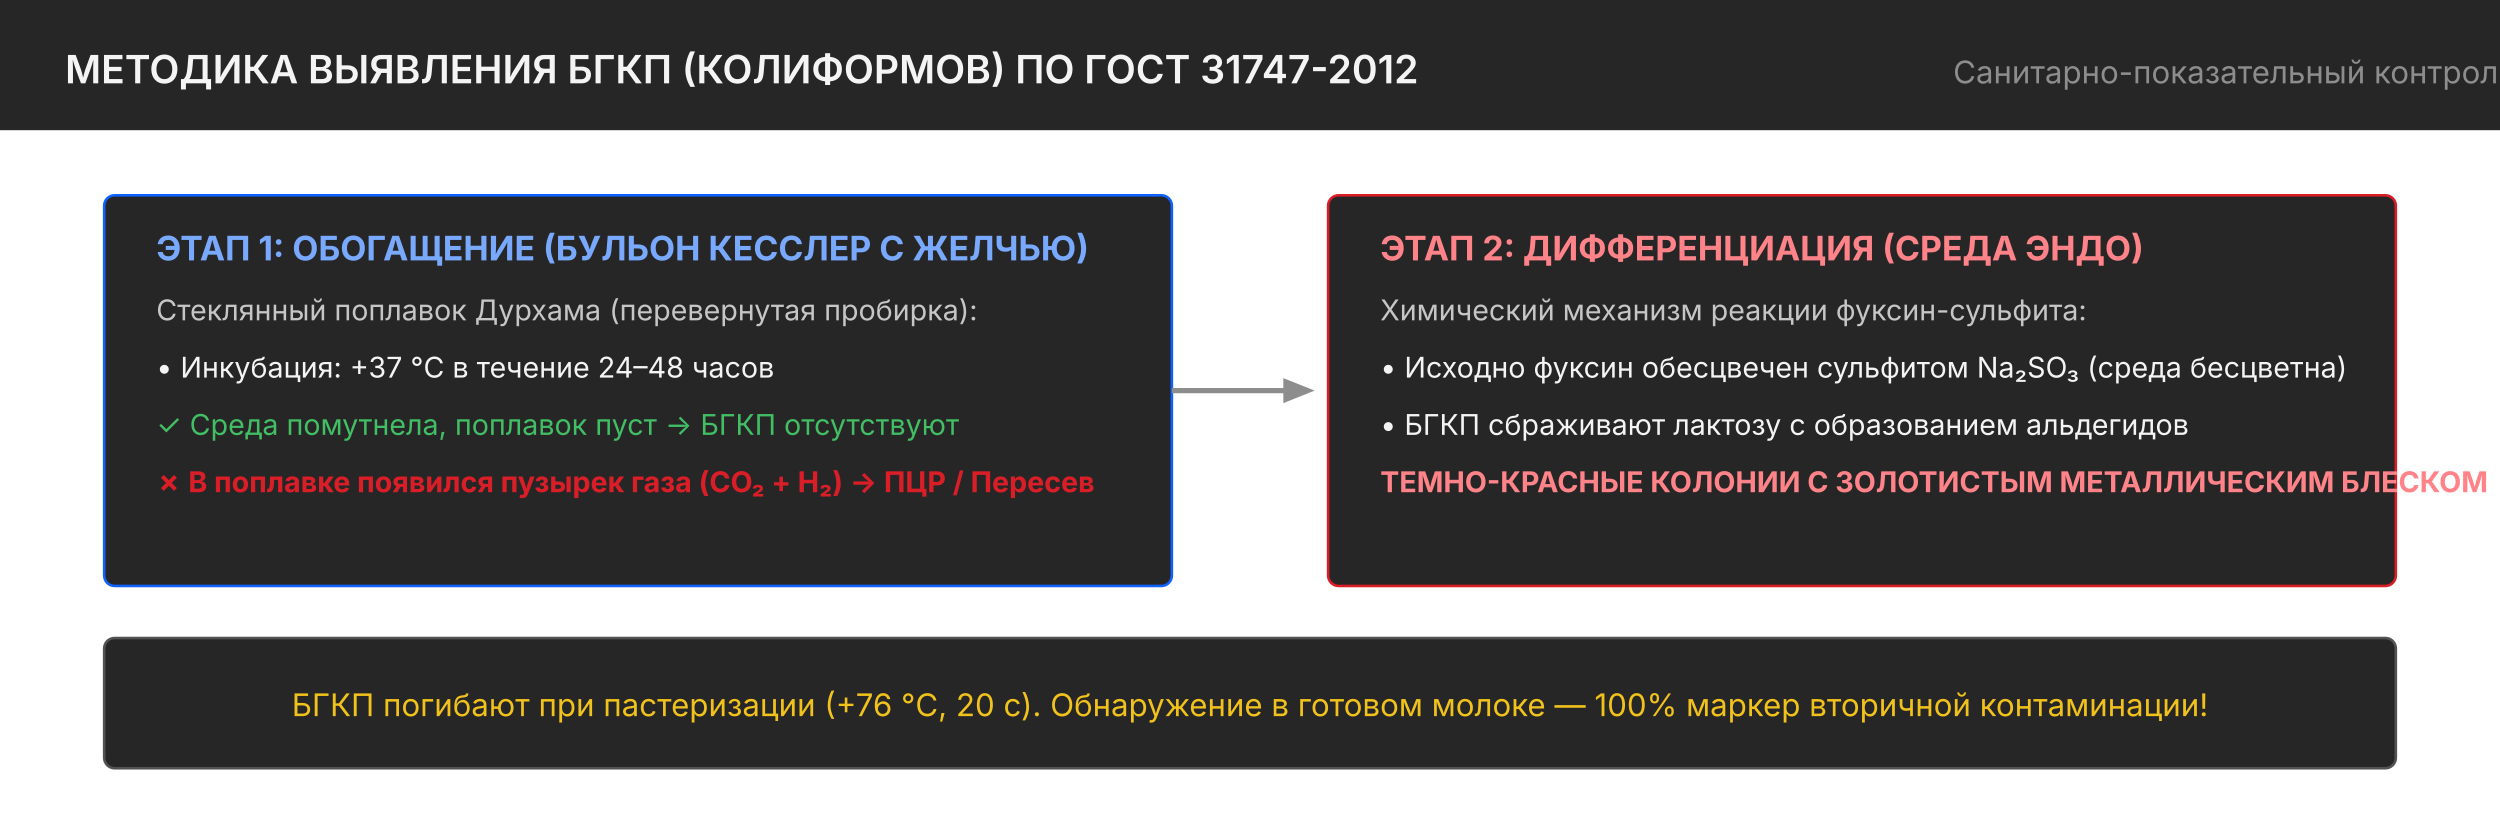
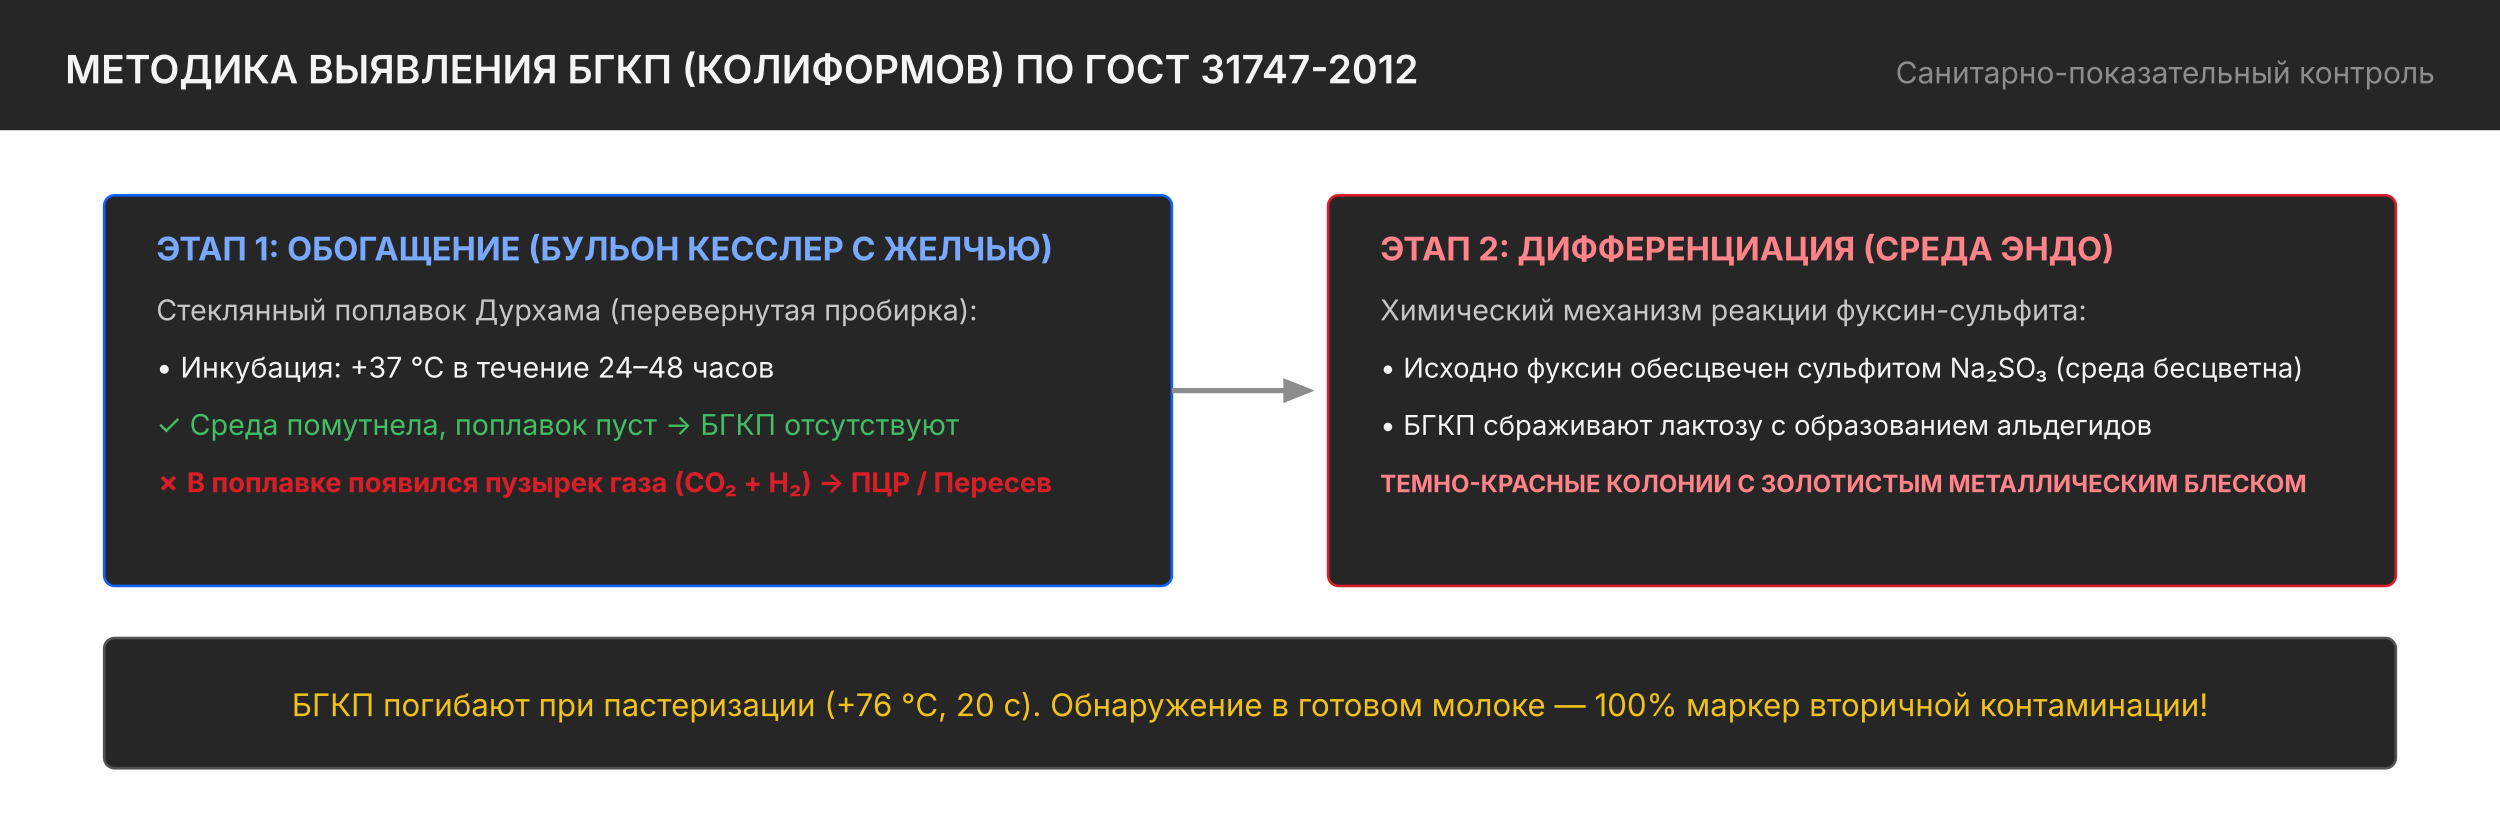
<svg xmlns="http://www.w3.org/2000/svg" viewBox="0 0 960 320" width="100%" height="auto" style="background:#161616; border-radius:6px; font-family:'IBM Plex Sans', -apple-system, sans-serif;">
  <defs>
    <marker id="arrow" viewBox="0 0 10 10" refX="6" refY="5" markerWidth="6" markerHeight="6" orient="auto-start-reverse">
      <path d="M 0 1 L 10 5 L 0 9 z" fill="#8d8d8d" />
    </marker>
  </defs>
  <rect x="0" y="0" width="960" height="50" fill="#262626" rx="6 6 0 0" />
  <text x="25" y="32" fill="#f4f4f4" font-size="15" font-weight="600">МЕТОДИКА ВЫЯВЛЕНИЯ БГКП (КОЛИФОРМОВ) ПО ГОСТ 31747-2012</text>
-   <text x="750" y="32" fill="#8d8d8d" font-size="12">Санитарно-показательный контроль</text>
+   <text x="935" y="32" text-anchor="end" fill="#8d8d8d" font-size="11.5">Санитарно-показательный контроль</text>
  <g transform="translate(40, 75)">
    <rect x="0" y="0" width="410" height="150" rx="4" fill="#262626" stroke="#0f62fe" />
-     <text x="20" y="25" fill="#78a9ff" font-size="13" font-weight="700">ЭТАП 1: ОБОГАЩЕНИЕ (БУЛЬОН КЕССЛЕР С ЖЕЛЧЬЮ)</text>
+     <text x="20" y="25" fill="#78a9ff" font-size="12.5" font-weight="700">ЭТАП 1: ОБОГАЩЕНИЕ (БУЛЬОН КЕССЛЕР С ЖЕЛЧЬЮ)</text>
    <text x="20" y="48" fill="#c6c6c6" font-size="11">Стеклянный поплавок Дурхама (перевернутая пробирка):</text>
    <text x="20" y="70" fill="#f4f4f4" font-size="11">• Инкубация: +37 °C в течение 24–48 часов</text>
    <text x="20" y="92" fill="#42be65" font-size="11">✓ Среда помутнела, поплавок пуст → БГКП отсутствуют</text>
-     <text x="20" y="114" fill="#da1e28" font-size="11" font-weight="700">✗ В поплавке появился пузырек газа (CO₂ + H₂) → ПЦР / Пересев</text>
+     <text x="20" y="114" fill="#da1e28" font-size="10.5" font-weight="700">✗ В поплавке появился пузырек газа (CO₂ + H₂) → ПЦР / Пересев</text>
  </g>
  <line x1="450" y1="150" x2="500" y2="150" stroke="#8d8d8d" stroke-width="2" marker-end="url(#arrow)" />
  <g transform="translate(510, 75)">
    <rect x="0" y="0" width="410" height="150" rx="4" fill="#262626" stroke="#da1e28" />
-     <text x="20" y="25" fill="#ff8389" font-size="13" font-weight="700">ЭТАП 2: ДИФФЕРЕНЦИАЦИЯ (СРЕДА ЭНДО)</text>
+     <text x="20" y="25" fill="#ff8389" font-size="12.5" font-weight="700">ЭТАП 2: ДИФФЕРЕНЦИАЦИЯ (СРЕДА ЭНДО)</text>
    <text x="20" y="48" fill="#c6c6c6" font-size="11">Химический механизм реакции фуксин-сульфита:</text>
-     <text x="20" y="70" fill="#f4f4f4" font-size="11">• Исходно фуксин обесцвечен сульфитом Na₂SO₃ (среда бесцветна)</text>
-     <text x="20" y="92" fill="#f4f4f4" font-size="11">• БГКП сбраживают лактозу с образованием альдегидов</text>
-     <text x="20" y="114" fill="#ff8389" font-size="11" font-weight="700">ТЕМНО-КРАСНЫЕ КОЛОНИИ С ЗОЛОТИСТЫМ МЕТАЛЛИЧЕСКИМ БЛЕСКОМ</text>
+     <text x="20" y="70" fill="#f4f4f4" font-size="10.5">• Исходно фуксин обесцвечен сульфитом Na₂SO₃ (среда бесцветна)</text>
+     <text x="20" y="92" fill="#f4f4f4" font-size="10.5">• БГКП сбраживают лактозу с образованием альдегидов</text>
+     <text x="20" y="114" fill="#ff8389" font-size="9.2" font-weight="700">ТЕМНО-КРАСНЫЕ КОЛОНИИ С ЗОЛОТИСТЫМ МЕТАЛЛИЧЕСКИМ БЛЕСКОМ</text>
  </g>
  <rect x="40" y="245" width="880" height="50" rx="4" fill="#262626" stroke="#525252" />
  <text x="480" y="275" text-anchor="middle" fill="#f1c21b" font-size="12">
    БГКП погибают при пастеризации (+76 °C, 20 с). Обнаружение в готовом молоке — 100% маркер вторичной контаминации!
  </text>
</svg>
